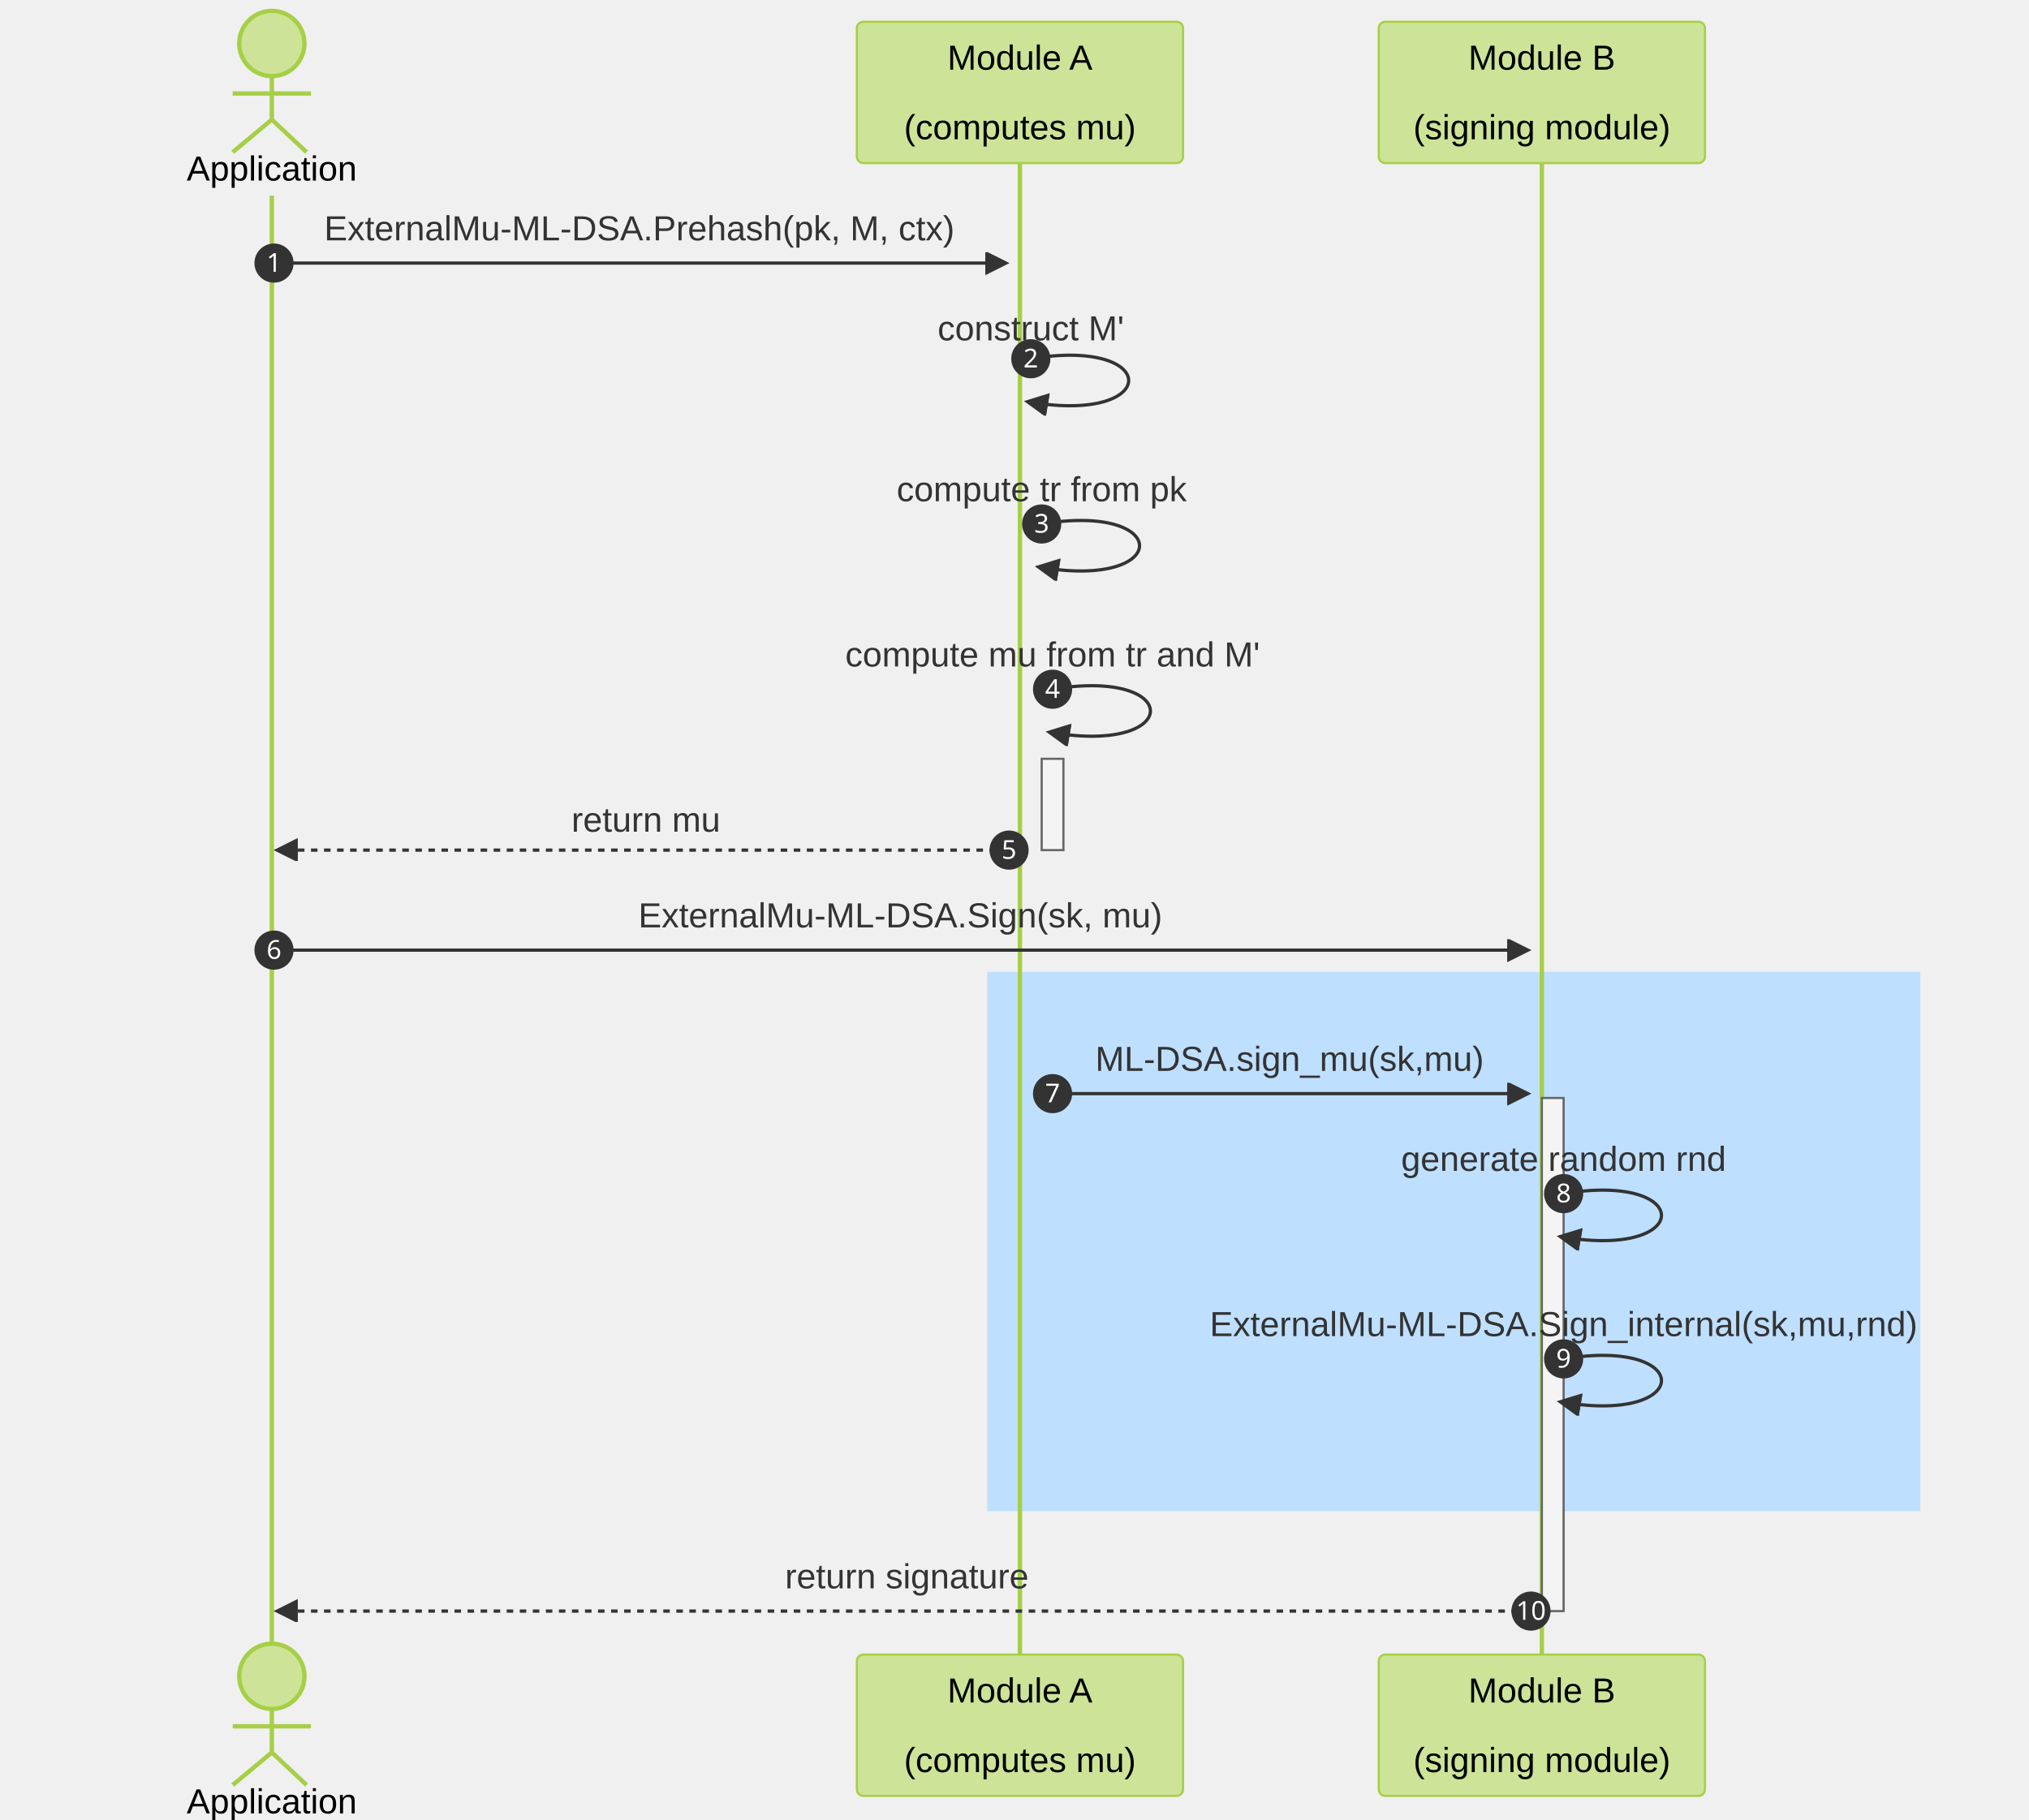
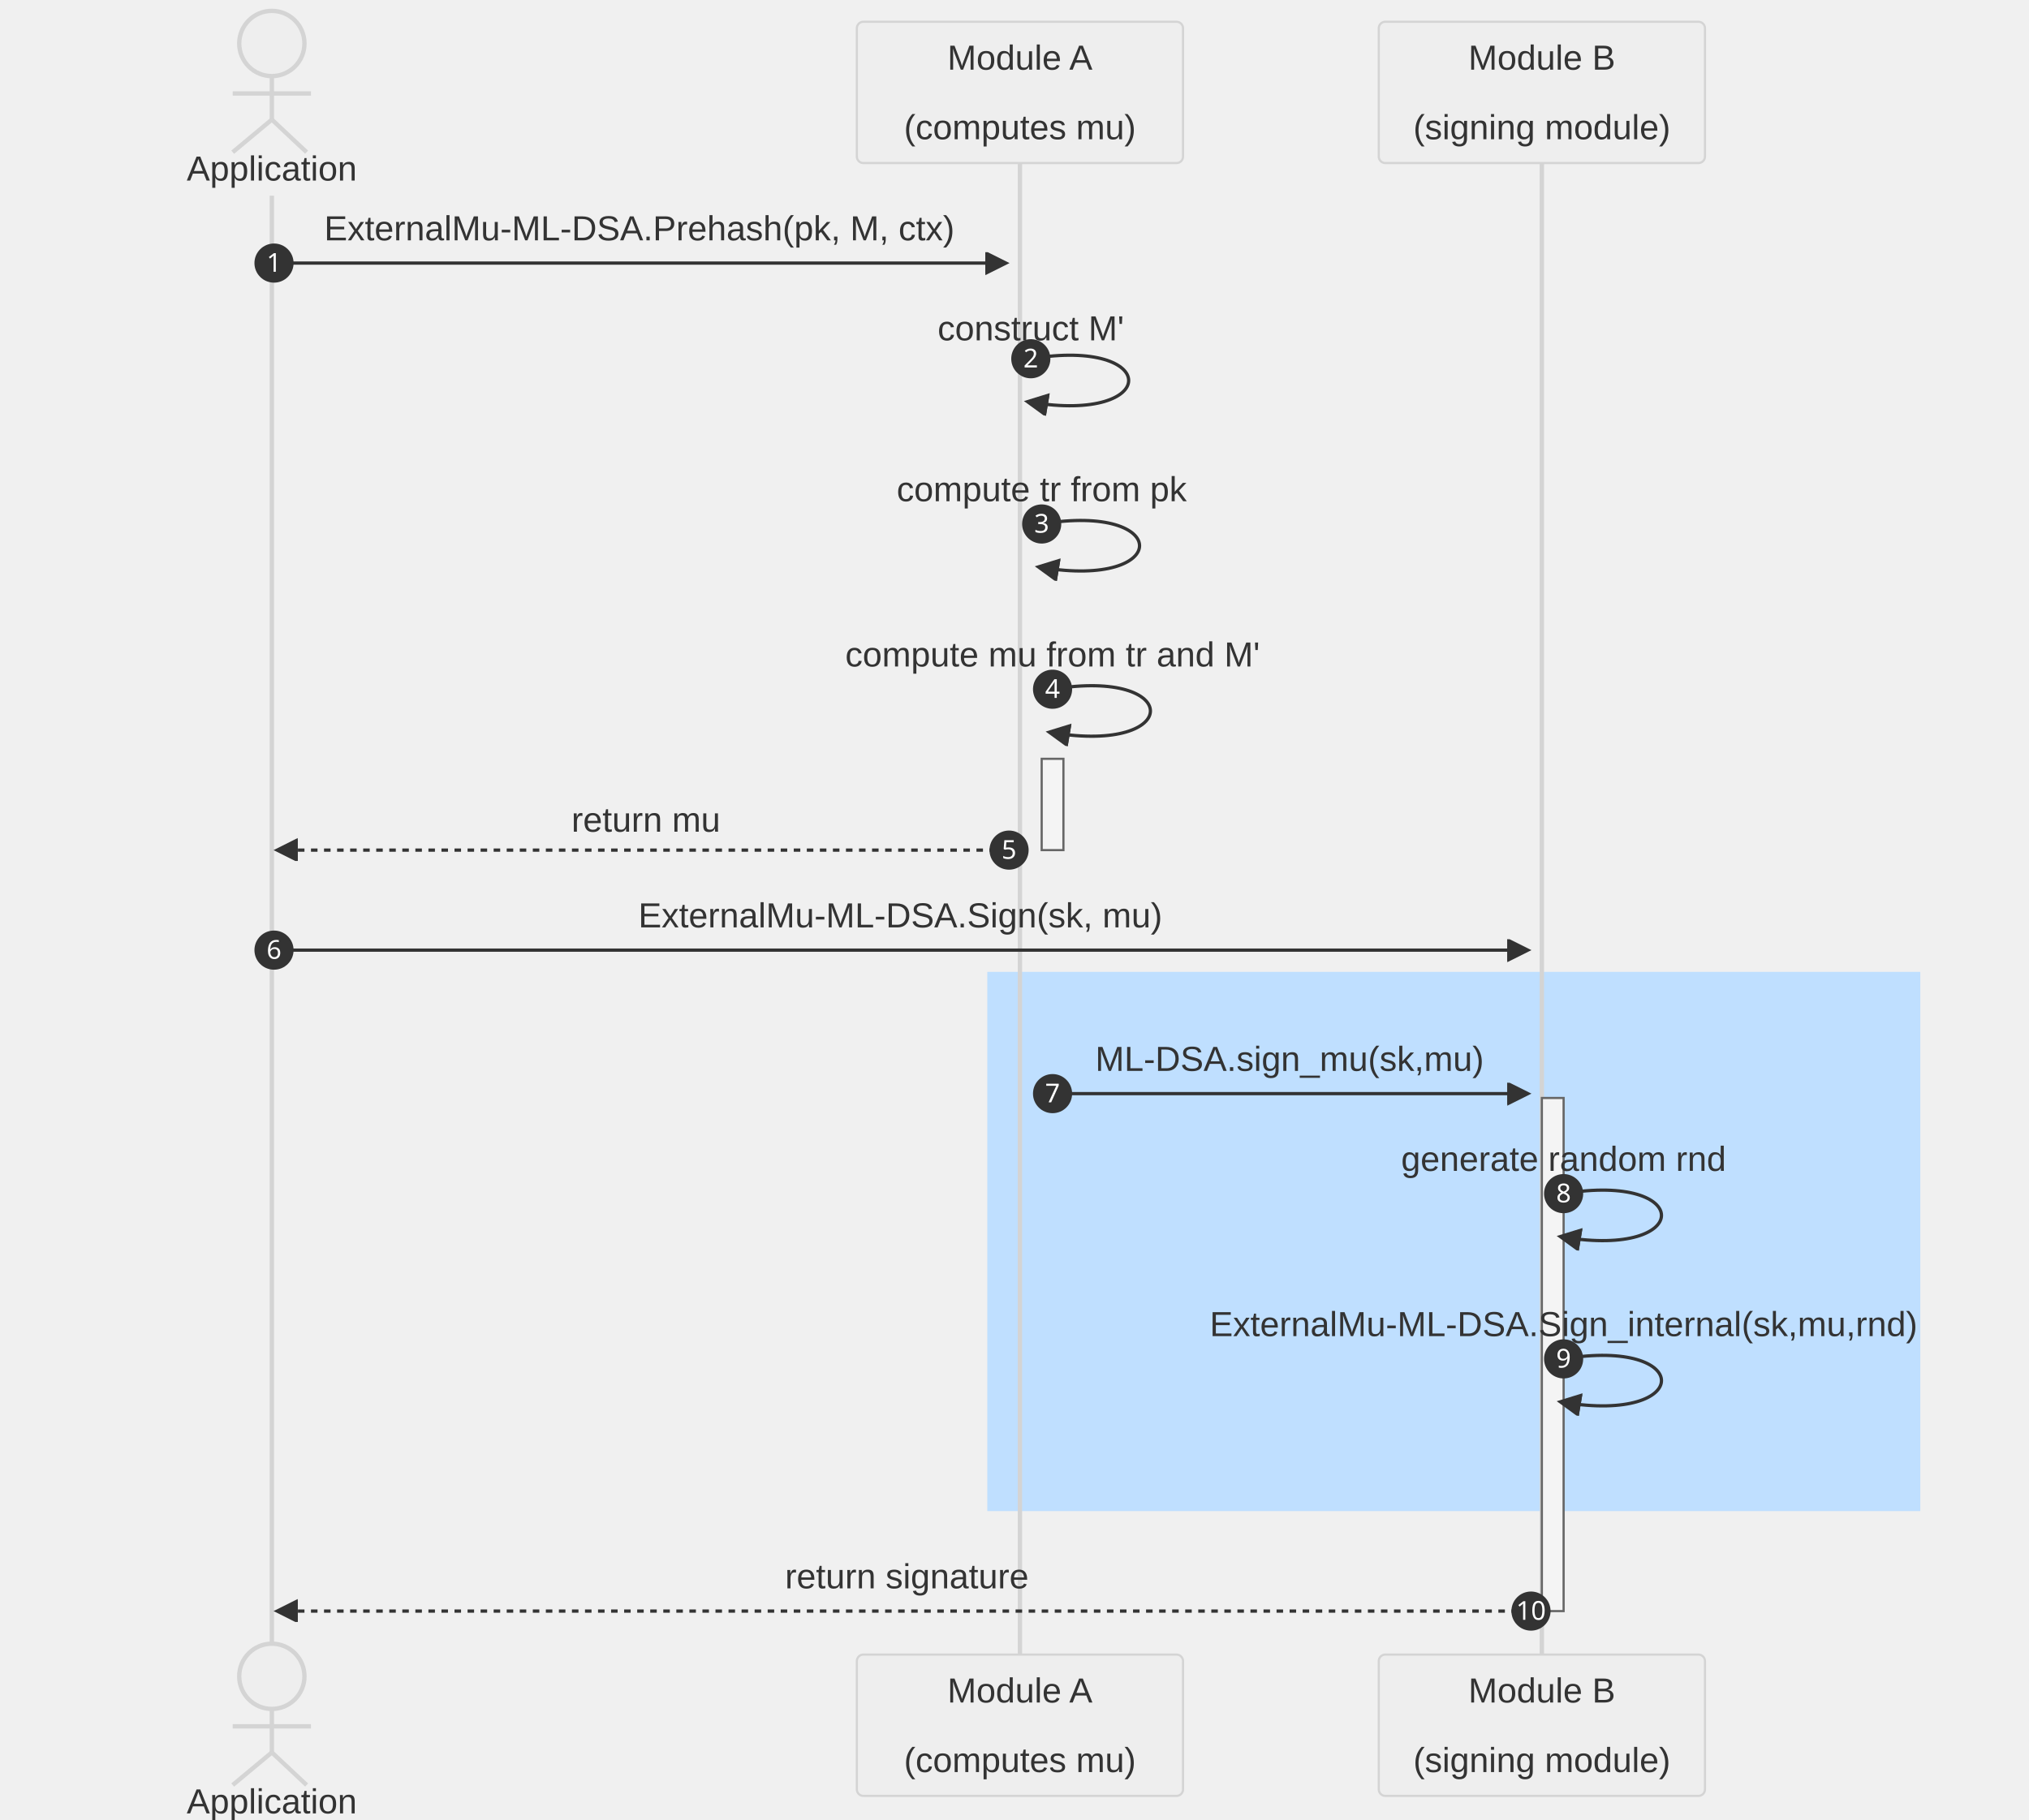
<svg xmlns="http://www.w3.org/2000/svg" aria-roledescription="sequence" role="graphics-document document" viewBox="-50 -10 933 837" style="max-width: 933px; background-color: transparent;" width="100%" id="my-svg">
  <rect class="rect" height="248" width="429" fill="rgb(191,223,255)" y="437" x="404" />
  <g>
    <rect class="actor actor-bottom" ry="3" rx="3" name="Module B" height="65" width="150" stroke="#666" fill="#eaeaea" y="751" x="584" />
    <text style="text-anchor: middle; font-size: 16px; font-weight: 400;" class="actor" alignment-baseline="central" dominant-baseline="central" y="783.5" x="659">
      <tspan dy="-16" x="659">Module B</tspan>
    </text>
    <text style="text-anchor: middle; font-size: 16px; font-weight: 400;" class="actor" alignment-baseline="central" dominant-baseline="central" y="783.5" x="659">
      <tspan dy="0" x="659" />
    </text>
    <text style="text-anchor: middle; font-size: 16px; font-weight: 400;" class="actor" alignment-baseline="central" dominant-baseline="central" y="783.5" x="659">
      <tspan dy="16" x="659">(signing module)</tspan>
    </text>
  </g>
  <g>
    <rect class="actor actor-bottom" ry="3" rx="3" name="Module A" height="65" width="150" stroke="#666" fill="#eaeaea" y="751" x="344" />
    <text style="text-anchor: middle; font-size: 16px; font-weight: 400;" class="actor" alignment-baseline="central" dominant-baseline="central" y="783.5" x="419">
      <tspan dy="-16" x="419">Module A</tspan>
    </text>
    <text style="text-anchor: middle; font-size: 16px; font-weight: 400;" class="actor" alignment-baseline="central" dominant-baseline="central" y="783.5" x="419">
      <tspan dy="0" x="419" />
    </text>
    <text style="text-anchor: middle; font-size: 16px; font-weight: 400;" class="actor" alignment-baseline="central" dominant-baseline="central" y="783.5" x="419">
      <tspan dy="16" x="419">(computes mu)</tspan>
    </text>
  </g>
  <g>
    <line stroke="#999" stroke-width="0.5px" class="200" y2="751" x2="659" y1="5" x1="659" id="actor2" />
    <g id="root-2">
      <rect class="actor actor-top" ry="3" rx="3" name="Module B" height="65" width="150" stroke="#666" fill="#eaeaea" y="0" x="584" />
      <text style="text-anchor: middle; font-size: 16px; font-weight: 400;" class="actor" alignment-baseline="central" dominant-baseline="central" y="32.5" x="659">
        <tspan dy="-16" x="659">Module B</tspan>
      </text>
      <text style="text-anchor: middle; font-size: 16px; font-weight: 400;" class="actor" alignment-baseline="central" dominant-baseline="central" y="32.5" x="659">
        <tspan dy="0" x="659" />
      </text>
      <text style="text-anchor: middle; font-size: 16px; font-weight: 400;" class="actor" alignment-baseline="central" dominant-baseline="central" y="32.5" x="659">
        <tspan dy="16" x="659">(signing module)</tspan>
      </text>
    </g>
  </g>
  <g>
    <line stroke="#999" stroke-width="0.5px" class="200" y2="751" x2="419" y1="5" x1="419" id="actor1" />
    <g id="root-1">
      <rect class="actor actor-top" ry="3" rx="3" name="Module A" height="65" width="150" stroke="#666" fill="#eaeaea" y="0" x="344" />
      <text style="text-anchor: middle; font-size: 16px; font-weight: 400;" class="actor" alignment-baseline="central" dominant-baseline="central" y="32.5" x="419">
        <tspan dy="-16" x="419">Module A</tspan>
      </text>
      <text style="text-anchor: middle; font-size: 16px; font-weight: 400;" class="actor" alignment-baseline="central" dominant-baseline="central" y="32.5" x="419">
        <tspan dy="0" x="419" />
      </text>
      <text style="text-anchor: middle; font-size: 16px; font-weight: 400;" class="actor" alignment-baseline="central" dominant-baseline="central" y="32.5" x="419">
        <tspan dy="16" x="419">(computes mu)</tspan>
      </text>
    </g>
  </g>
-   <style>#my-svg{font-family:"trebuchet ms",verdana,arial,sans-serif;font-size:16px;fill:#000000;}#my-svg .error-icon{fill:#552222;}#my-svg .error-text{fill:#552222;stroke:#552222;}#my-svg .edge-thickness-normal{stroke-width:2px;}#my-svg .edge-thickness-thick{stroke-width:3.5px;}#my-svg .edge-pattern-solid{stroke-dasharray:0;}#my-svg .edge-pattern-dashed{stroke-dasharray:3;}#my-svg .edge-pattern-dotted{stroke-dasharray:2;}#my-svg .marker{fill:#000000;stroke:#000000;}#my-svg .marker.cross{stroke:#000000;}#my-svg svg{font-family:"trebuchet ms",verdana,arial,sans-serif;font-size:16px;}#my-svg .actor{stroke:hsl(78.158, 58.462%, 54.51%);fill:#cde498;}#my-svg text.actor&gt;tspan{fill:black;stroke:none;}#my-svg .actor-line{stroke:grey;}#my-svg .messageLine0{stroke-width:1.5;stroke-dasharray:none;stroke:#333;}#my-svg .messageLine1{stroke-width:1.5;stroke-dasharray:2,2;stroke:#333;}#my-svg #arrowhead path{fill:#333;stroke:#333;}#my-svg .sequenceNumber{fill:white;}#my-svg #sequencenumber{fill:#333;}#my-svg #crosshead path{fill:#333;stroke:#333;}#my-svg .messageText{fill:#333;stroke:none;}#my-svg .labelBox{stroke:#326932;fill:#cde498;}#my-svg .labelText,#my-svg .labelText&gt;tspan{fill:black;stroke:none;}#my-svg .loopText,#my-svg .loopText&gt;tspan{fill:black;stroke:none;}#my-svg .loopLine{stroke-width:2px;stroke-dasharray:2,2;stroke:#326932;fill:#326932;}#my-svg .note{stroke:#6eaa49;fill:#fff5ad;}#my-svg .noteText,#my-svg .noteText&gt;tspan{fill:black;stroke:none;}#my-svg .activation0{fill:#f4f4f4;stroke:#666;}#my-svg .activation1{fill:#f4f4f4;stroke:#666;}#my-svg .activation2{fill:#f4f4f4;stroke:#666;}#my-svg .actorPopupMenu{position:absolute;}#my-svg .actorPopupMenuPanel{position:absolute;fill:#cde498;box-shadow:0px 8px 16px 0px rgba(0,0,0,0.2);filter:drop-shadow(3px 5px 2px rgb(0 0 0 / 0.4));}#my-svg .actor-man line{stroke:hsl(78.158, 58.462%, 54.51%);fill:#cde498;}#my-svg .actor-man circle,#my-svg line{stroke:hsl(78.158, 58.462%, 54.51%);fill:#cde498;stroke-width:2px;}#my-svg :root{--mermaid-font-family:"trebuchet ms",verdana,arial,sans-serif;}</style>
+   <style>#my-svg{font-family:"trebuchet ms",verdana,arial,sans-serif;font-size:16px;fill:#000000;}#my-svg .error-icon{fill:#552222;}#my-svg .error-text{fill:#552222;stroke:#552222;}#my-svg .edge-thickness-normal{stroke-width:2px;}#my-svg .edge-thickness-thick{stroke-width:3.5px;}#my-svg .edge-pattern-solid{stroke-dasharray:0;}#my-svg .edge-pattern-dashed{stroke-dasharray:3;}#my-svg .edge-pattern-dotted{stroke-dasharray:2;}#my-svg .marker{fill:#666;stroke:#666;}#my-svg .marker.cross{stroke:#666;}#my-svg svg{font-family:"trebuchet ms",verdana,arial,sans-serif;font-size:16px;}#my-svg .actor{stroke:hsl(0, 0%, 83%);fill:#eee;}#my-svg text.actor&gt;tspan{fill:#333;stroke:none;}#my-svg .actor-line{stroke:#666;}#my-svg .messageLine0{stroke-width:1.5;stroke-dasharray:none;stroke:#333;}#my-svg .messageLine1{stroke-width:1.5;stroke-dasharray:2,2;stroke:#333;}#my-svg #arrowhead path{fill:#333;stroke:#333;}#my-svg .sequenceNumber{fill:white;}#my-svg #sequencenumber{fill:#333;}#my-svg #crosshead path{fill:#333;stroke:#333;}#my-svg .messageText{fill:#333;stroke:none;}#my-svg .labelBox{stroke:hsl(0, 0%, 83%);fill:#eee;}#my-svg .labelText,#my-svg .labelText&gt;tspan{fill:#333;stroke:none;}#my-svg .loopText,#my-svg .loopText&gt;tspan{fill:#333;stroke:none;}#my-svg .loopLine{stroke-width:2px;stroke-dasharray:2,2;stroke:hsl(0, 0%, 83%);fill:hsl(0, 0%, 83%);}#my-svg .note{stroke:#999;fill:#666;}#my-svg .noteText,#my-svg .noteText&gt;tspan{fill:#fff;stroke:none;}#my-svg .activation0{fill:#f4f4f4;stroke:#666;}#my-svg .activation1{fill:#f4f4f4;stroke:#666;}#my-svg .activation2{fill:#f4f4f4;stroke:#666;}#my-svg .actorPopupMenu{position:absolute;}#my-svg .actorPopupMenuPanel{position:absolute;fill:#eee;box-shadow:0px 8px 16px 0px rgba(0,0,0,0.2);filter:drop-shadow(3px 5px 2px rgb(0 0 0 / 0.4));}#my-svg .actor-man line{stroke:hsl(0, 0%, 83%);fill:#eee;}#my-svg .actor-man circle,#my-svg line{stroke:hsl(0, 0%, 83%);fill:#eee;stroke-width:2px;}#my-svg :root{--mermaid-font-family:"trebuchet ms",verdana,arial,sans-serif;}</style>
  <g />
  <defs>
    <symbol height="24" width="24" id="computer">
      <path d="M2 2v13h20v-13h-20zm18 11h-16v-9h16v9zm-10.228 6l.466-1h3.524l.467 1h-4.457zm14.228 3h-24l2-6h2.104l-1.33 4h18.45l-1.297-4h2.073l2 6zm-5-10h-14v-7h14v7z" transform="scale(.5)" />
    </symbol>
  </defs>
  <defs>
    <symbol clip-rule="evenodd" fill-rule="evenodd" id="database">
      <path d="M12.258.001l.256.004.255.005.253.008.251.01.249.012.247.015.246.016.242.019.241.02.239.023.236.024.233.027.231.028.229.031.225.032.223.034.22.036.217.038.214.04.211.041.208.043.205.045.201.046.198.048.194.05.191.051.187.053.183.054.18.056.175.057.172.059.168.06.163.061.16.063.155.064.15.066.074.033.073.033.071.034.07.034.069.035.068.035.067.035.066.035.064.036.064.036.062.036.06.036.06.037.058.037.058.037.055.038.055.038.053.038.052.038.051.039.05.039.048.039.047.039.045.04.044.04.043.04.041.04.04.041.039.041.037.041.036.041.034.041.033.042.032.042.03.042.029.042.027.042.026.043.024.043.023.043.021.043.02.043.018.044.017.043.015.044.013.044.012.044.011.045.009.044.007.045.006.045.004.045.002.045.001.045v17l-.001.045-.002.045-.004.045-.006.045-.007.045-.009.044-.011.045-.012.044-.013.044-.015.044-.017.043-.018.044-.02.043-.021.043-.023.043-.024.043-.026.043-.027.042-.029.042-.03.042-.032.042-.033.042-.034.041-.036.041-.037.041-.039.041-.04.041-.041.04-.043.04-.044.04-.045.04-.047.039-.048.039-.05.039-.051.039-.052.038-.053.038-.055.038-.055.038-.058.037-.058.037-.06.037-.06.036-.062.036-.064.036-.064.036-.066.035-.067.035-.068.035-.069.035-.07.034-.071.034-.073.033-.074.033-.15.066-.155.064-.16.063-.163.061-.168.06-.172.059-.175.057-.18.056-.183.054-.187.053-.191.051-.194.05-.198.048-.201.046-.205.045-.208.043-.211.041-.214.04-.217.038-.22.036-.223.034-.225.032-.229.031-.231.028-.233.027-.236.024-.239.023-.241.02-.242.019-.246.016-.247.015-.249.012-.251.01-.253.008-.255.005-.256.004-.258.001-.258-.001-.256-.004-.255-.005-.253-.008-.251-.01-.249-.012-.247-.015-.245-.016-.243-.019-.241-.02-.238-.023-.236-.024-.234-.027-.231-.028-.228-.031-.226-.032-.223-.034-.22-.036-.217-.038-.214-.04-.211-.041-.208-.043-.204-.045-.201-.046-.198-.048-.195-.05-.19-.051-.187-.053-.184-.054-.179-.056-.176-.057-.172-.059-.167-.06-.164-.061-.159-.063-.155-.064-.151-.066-.074-.033-.072-.033-.072-.034-.07-.034-.069-.035-.068-.035-.067-.035-.066-.035-.064-.036-.063-.036-.062-.036-.061-.036-.06-.037-.058-.037-.057-.037-.056-.038-.055-.038-.053-.038-.052-.038-.051-.039-.049-.039-.049-.039-.046-.039-.046-.04-.044-.04-.043-.04-.041-.04-.04-.041-.039-.041-.037-.041-.036-.041-.034-.041-.033-.042-.032-.042-.03-.042-.029-.042-.027-.042-.026-.043-.024-.043-.023-.043-.021-.043-.02-.043-.018-.044-.017-.043-.015-.044-.013-.044-.012-.044-.011-.045-.009-.044-.007-.045-.006-.045-.004-.045-.002-.045-.001-.045v-17l.001-.045.002-.045.004-.045.006-.045.007-.045.009-.044.011-.045.012-.044.013-.044.015-.044.017-.043.018-.044.02-.043.021-.043.023-.043.024-.043.026-.043.027-.042.029-.042.03-.042.032-.042.033-.042.034-.041.036-.041.037-.041.039-.041.04-.041.041-.04.043-.04.044-.04.046-.04.046-.039.049-.039.049-.039.051-.039.052-.038.053-.038.055-.038.056-.038.057-.037.058-.037.06-.037.061-.036.062-.036.063-.036.064-.036.066-.035.067-.035.068-.035.069-.035.07-.034.072-.034.072-.033.074-.033.151-.066.155-.064.159-.063.164-.061.167-.06.172-.059.176-.057.179-.056.184-.054.187-.053.19-.051.195-.05.198-.048.201-.046.204-.045.208-.043.211-.041.214-.04.217-.038.22-.036.223-.034.226-.032.228-.031.231-.028.234-.027.236-.024.238-.023.241-.02.243-.019.245-.016.247-.015.249-.012.251-.01.253-.008.255-.005.256-.004.258-.001.258.001zm-9.258 20.499v.01l.001.021.003.021.004.022.005.021.006.022.007.022.009.023.01.022.011.023.012.023.013.023.015.023.016.024.017.023.018.024.019.024.021.024.022.025.023.024.024.025.052.049.056.05.061.051.066.051.07.051.075.051.079.052.084.052.088.052.092.052.097.052.102.051.105.052.11.052.114.051.119.051.123.051.127.05.131.05.135.05.139.048.144.049.147.047.152.047.155.047.16.045.163.045.167.043.171.043.176.041.178.041.183.039.187.039.19.037.194.035.197.035.202.033.204.031.209.03.212.029.216.027.219.025.222.024.226.021.23.02.233.018.236.016.24.015.243.012.246.01.249.008.253.005.256.004.259.001.26-.001.257-.004.254-.005.25-.008.247-.011.244-.012.241-.014.237-.016.233-.018.231-.021.226-.021.224-.024.22-.026.216-.027.212-.028.21-.031.205-.031.202-.034.198-.034.194-.036.191-.037.187-.039.183-.04.179-.04.175-.042.172-.043.168-.044.163-.045.16-.046.155-.046.152-.047.148-.048.143-.049.139-.049.136-.05.131-.05.126-.05.123-.051.118-.052.114-.051.11-.052.106-.052.101-.052.096-.052.092-.052.088-.053.083-.051.079-.052.074-.052.07-.051.065-.051.06-.051.056-.05.051-.05.023-.024.023-.025.021-.024.02-.024.019-.024.018-.024.017-.024.015-.023.014-.024.013-.023.012-.023.01-.023.01-.022.008-.022.006-.022.006-.022.004-.022.004-.021.001-.021.001-.021v-4.127l-.077.055-.08.053-.083.054-.085.053-.087.052-.09.052-.093.051-.095.05-.097.05-.1.049-.102.049-.105.048-.106.047-.109.047-.111.046-.114.045-.115.045-.118.044-.12.043-.122.042-.124.042-.126.041-.128.04-.13.04-.132.038-.134.038-.135.037-.138.037-.139.035-.142.035-.143.034-.144.033-.147.032-.148.031-.15.03-.151.03-.153.029-.154.027-.156.027-.158.026-.159.025-.161.024-.162.023-.163.022-.165.021-.166.02-.167.019-.169.018-.169.017-.171.016-.173.015-.173.014-.175.013-.175.012-.177.011-.178.01-.179.008-.179.008-.181.006-.182.005-.182.004-.184.003-.184.002h-.37l-.184-.002-.184-.003-.182-.004-.182-.005-.181-.006-.179-.008-.179-.008-.178-.01-.176-.011-.176-.012-.175-.013-.173-.014-.172-.015-.171-.016-.17-.017-.169-.018-.167-.019-.166-.02-.165-.021-.163-.022-.162-.023-.161-.024-.159-.025-.157-.026-.156-.027-.155-.027-.153-.029-.151-.03-.15-.03-.148-.031-.146-.032-.145-.033-.143-.034-.141-.035-.14-.035-.137-.037-.136-.037-.134-.038-.132-.038-.13-.04-.128-.04-.126-.041-.124-.042-.122-.042-.12-.044-.117-.043-.116-.045-.113-.045-.112-.046-.109-.047-.106-.047-.105-.048-.102-.049-.1-.049-.097-.05-.095-.05-.093-.052-.09-.051-.087-.052-.085-.053-.083-.054-.08-.054-.077-.054v4.127zm0-5.654v.011l.001.021.003.021.004.021.005.022.006.022.007.022.009.022.01.022.011.023.012.023.013.023.015.024.016.023.017.024.018.024.019.024.021.024.022.024.023.025.024.024.052.05.056.05.061.05.066.051.07.051.075.052.079.051.084.052.088.052.092.052.097.052.102.052.105.052.11.051.114.051.119.052.123.05.127.051.131.05.135.049.139.049.144.048.147.048.152.047.155.046.16.045.163.045.167.044.171.042.176.042.178.04.183.04.187.038.19.037.194.036.197.034.202.033.204.032.209.03.212.028.216.027.219.025.222.024.226.022.23.02.233.018.236.016.24.014.243.012.246.01.249.008.253.006.256.003.259.001.26-.001.257-.003.254-.006.25-.008.247-.01.244-.012.241-.015.237-.016.233-.018.231-.02.226-.022.224-.024.22-.025.216-.027.212-.029.21-.03.205-.032.202-.033.198-.035.194-.036.191-.037.187-.039.183-.039.179-.041.175-.042.172-.043.168-.044.163-.045.16-.045.155-.047.152-.047.148-.048.143-.048.139-.05.136-.049.131-.05.126-.051.123-.051.118-.051.114-.052.11-.052.106-.052.101-.052.096-.052.092-.052.088-.052.083-.052.079-.052.074-.051.07-.052.065-.051.06-.05.056-.051.051-.049.023-.025.023-.024.021-.025.02-.024.019-.024.018-.024.017-.024.015-.023.014-.023.013-.024.012-.022.01-.023.01-.023.008-.022.006-.022.006-.022.004-.021.004-.022.001-.021.001-.021v-4.139l-.077.054-.08.054-.083.054-.085.052-.087.053-.09.051-.093.051-.095.051-.097.05-.1.049-.102.049-.105.048-.106.047-.109.047-.111.046-.114.045-.115.044-.118.044-.12.044-.122.042-.124.042-.126.041-.128.04-.13.039-.132.039-.134.038-.135.037-.138.036-.139.036-.142.035-.143.033-.144.033-.147.033-.148.031-.15.03-.151.03-.153.028-.154.028-.156.027-.158.026-.159.025-.161.024-.162.023-.163.022-.165.021-.166.02-.167.019-.169.018-.169.017-.171.016-.173.015-.173.014-.175.013-.175.012-.177.011-.178.009-.179.009-.179.007-.181.007-.182.005-.182.004-.184.003-.184.002h-.37l-.184-.002-.184-.003-.182-.004-.182-.005-.181-.007-.179-.007-.179-.009-.178-.009-.176-.011-.176-.012-.175-.013-.173-.014-.172-.015-.171-.016-.17-.017-.169-.018-.167-.019-.166-.02-.165-.021-.163-.022-.162-.023-.161-.024-.159-.025-.157-.026-.156-.027-.155-.028-.153-.028-.151-.03-.15-.03-.148-.031-.146-.033-.145-.033-.143-.033-.141-.035-.14-.036-.137-.036-.136-.037-.134-.038-.132-.039-.13-.039-.128-.04-.126-.041-.124-.042-.122-.043-.12-.043-.117-.044-.116-.044-.113-.046-.112-.046-.109-.046-.106-.047-.105-.048-.102-.049-.1-.049-.097-.05-.095-.051-.093-.051-.09-.051-.087-.053-.085-.052-.083-.054-.08-.054-.077-.054v4.139zm0-5.666v.011l.001.02.003.022.004.021.005.022.006.021.007.022.009.023.01.022.011.023.012.023.013.023.015.023.016.024.017.024.018.023.019.024.021.025.022.024.023.024.024.025.052.05.056.05.061.05.066.051.07.051.075.052.079.051.084.052.088.052.092.052.097.052.102.052.105.051.11.052.114.051.119.051.123.051.127.05.131.05.135.05.139.049.144.048.147.048.152.047.155.046.16.045.163.045.167.043.171.043.176.042.178.04.183.04.187.038.19.037.194.036.197.034.202.033.204.032.209.03.212.028.216.027.219.025.222.024.226.021.23.02.233.018.236.017.24.014.243.012.246.01.249.008.253.006.256.003.259.001.26-.001.257-.003.254-.006.25-.008.247-.01.244-.013.241-.014.237-.016.233-.018.231-.02.226-.022.224-.024.22-.025.216-.027.212-.029.21-.03.205-.032.202-.033.198-.035.194-.036.191-.037.187-.039.183-.039.179-.041.175-.042.172-.043.168-.044.163-.045.16-.045.155-.047.152-.047.148-.048.143-.049.139-.049.136-.049.131-.051.126-.05.123-.051.118-.052.114-.051.11-.052.106-.052.101-.052.096-.052.092-.052.088-.052.083-.052.079-.052.074-.052.07-.051.065-.051.06-.051.056-.05.051-.049.023-.025.023-.025.021-.024.02-.024.019-.024.018-.024.017-.024.015-.023.014-.024.013-.023.012-.023.01-.022.01-.023.008-.022.006-.022.006-.022.004-.022.004-.021.001-.021.001-.021v-4.153l-.077.054-.08.054-.083.053-.085.053-.087.053-.09.051-.093.051-.095.051-.097.05-.1.049-.102.048-.105.048-.106.048-.109.046-.111.046-.114.046-.115.044-.118.044-.12.043-.122.043-.124.042-.126.041-.128.04-.13.039-.132.039-.134.038-.135.037-.138.036-.139.036-.142.034-.143.034-.144.033-.147.032-.148.032-.15.03-.151.03-.153.028-.154.028-.156.027-.158.026-.159.024-.161.024-.162.023-.163.023-.165.021-.166.02-.167.019-.169.018-.169.017-.171.016-.173.015-.173.014-.175.013-.175.012-.177.01-.178.01-.179.009-.179.007-.181.006-.182.006-.182.004-.184.003-.184.001-.185.001-.185-.001-.184-.001-.184-.003-.182-.004-.182-.006-.181-.006-.179-.007-.179-.009-.178-.01-.176-.01-.176-.012-.175-.013-.173-.014-.172-.015-.171-.016-.17-.017-.169-.018-.167-.019-.166-.02-.165-.021-.163-.023-.162-.023-.161-.024-.159-.024-.157-.026-.156-.027-.155-.028-.153-.028-.151-.03-.15-.03-.148-.032-.146-.032-.145-.033-.143-.034-.141-.034-.14-.036-.137-.036-.136-.037-.134-.038-.132-.039-.13-.039-.128-.041-.126-.041-.124-.041-.122-.043-.12-.043-.117-.044-.116-.044-.113-.046-.112-.046-.109-.046-.106-.048-.105-.048-.102-.048-.1-.05-.097-.049-.095-.051-.093-.051-.09-.052-.087-.052-.085-.053-.083-.053-.08-.054-.077-.054v4.153zm8.74-8.179l-.257.004-.254.005-.25.008-.247.011-.244.012-.241.014-.237.016-.233.018-.231.021-.226.022-.224.023-.22.026-.216.027-.212.028-.21.031-.205.032-.202.033-.198.034-.194.036-.191.038-.187.038-.183.04-.179.041-.175.042-.172.043-.168.043-.163.045-.16.046-.155.046-.152.048-.148.048-.143.048-.139.049-.136.05-.131.05-.126.051-.123.051-.118.051-.114.052-.11.052-.106.052-.101.052-.096.052-.092.052-.088.052-.083.052-.079.052-.074.051-.07.052-.065.051-.06.05-.056.05-.051.05-.023.025-.023.024-.021.024-.02.025-.019.024-.018.024-.017.023-.015.024-.014.023-.013.023-.012.023-.01.023-.01.022-.008.022-.006.023-.006.021-.004.022-.004.021-.001.021-.001.021.001.021.001.021.004.021.004.022.006.021.006.023.008.022.01.022.01.023.012.023.013.023.014.023.015.024.017.023.018.024.019.024.02.025.021.024.023.024.023.025.051.05.056.05.06.05.065.051.07.052.074.051.079.052.083.052.088.052.092.052.096.052.101.052.106.052.11.052.114.052.118.051.123.051.126.051.131.05.136.05.139.049.143.048.148.048.152.048.155.046.16.046.163.045.168.043.172.043.175.042.179.041.183.04.187.038.191.038.194.036.198.034.202.033.205.032.21.031.212.028.216.027.22.026.224.023.226.022.231.021.233.018.237.016.241.014.244.012.247.011.25.008.254.005.257.004.26.001.26-.001.257-.004.254-.005.25-.008.247-.011.244-.012.241-.014.237-.016.233-.018.231-.021.226-.022.224-.023.22-.026.216-.027.212-.028.21-.031.205-.032.202-.033.198-.034.194-.036.191-.038.187-.038.183-.04.179-.041.175-.042.172-.043.168-.043.163-.045.16-.046.155-.046.152-.048.148-.048.143-.048.139-.049.136-.05.131-.05.126-.051.123-.051.118-.051.114-.052.11-.052.106-.052.101-.052.096-.052.092-.052.088-.052.083-.052.079-.052.074-.051.07-.052.065-.051.06-.05.056-.05.051-.05.023-.025.023-.024.021-.024.02-.025.019-.024.018-.024.017-.023.015-.024.014-.023.013-.023.012-.023.01-.023.01-.022.008-.022.006-.023.006-.021.004-.022.004-.021.001-.021.001-.021-.001-.021-.001-.021-.004-.021-.004-.022-.006-.021-.006-.023-.008-.022-.01-.022-.01-.023-.012-.023-.013-.023-.014-.023-.015-.024-.017-.023-.018-.024-.019-.024-.02-.025-.021-.024-.023-.024-.023-.025-.051-.05-.056-.05-.06-.05-.065-.051-.07-.052-.074-.051-.079-.052-.083-.052-.088-.052-.092-.052-.096-.052-.101-.052-.106-.052-.11-.052-.114-.052-.118-.051-.123-.051-.126-.051-.131-.05-.136-.05-.139-.049-.143-.048-.148-.048-.152-.048-.155-.046-.16-.046-.163-.045-.168-.043-.172-.043-.175-.042-.179-.041-.183-.04-.187-.038-.191-.038-.194-.036-.198-.034-.202-.033-.205-.032-.21-.031-.212-.028-.216-.027-.22-.026-.224-.023-.226-.022-.231-.021-.233-.018-.237-.016-.241-.014-.244-.012-.247-.011-.25-.008-.254-.005-.257-.004-.26-.001-.26.001z" transform="scale(.5)" />
    </symbol>
  </defs>
  <defs>
    <symbol height="24" width="24" id="clock">
      <path d="M12 2c5.514 0 10 4.486 10 10s-4.486 10-10 10-10-4.486-10-10 4.486-10 10-10zm0-2c-6.627 0-12 5.373-12 12s5.373 12 12 12 12-5.373 12-12-5.373-12-12-12zm5.848 12.459c.202.038.202.333.001.372-1.907.361-6.045 1.111-6.547 1.111-.719 0-1.301-.582-1.301-1.301 0-.512.77-5.447 1.125-7.445.034-.192.312-.181.343.014l.985 6.238 5.394 1.011z" transform="scale(.5)" />
    </symbol>
  </defs>
  <defs>
    <marker orient="auto" markerHeight="12" markerWidth="12" markerUnits="userSpaceOnUse" refY="5" refX="7.9" id="arrowhead">
      <path d="M 0 0 L 10 5 L 0 10 z" />
    </marker>
  </defs>
  <defs>
    <marker refY="4.5" refX="4" orient="auto" markerHeight="8" markerWidth="15" id="crosshead">
      <path style="stroke-dasharray: 0, 0;" d="M 1,2 L 6,7 M 6,2 L 1,7" stroke-width="1pt" stroke="#000000" fill="none" />
    </marker>
  </defs>
  <defs>
    <marker orient="auto" markerHeight="28" markerWidth="20" refY="7" refX="15.5" id="filled-head">
      <path d="M 18,7 L9,13 L14,7 L9,1 Z" />
    </marker>
  </defs>
  <defs>
    <marker orient="auto" markerHeight="40" markerWidth="60" refY="15" refX="15" id="sequencenumber">
      <circle r="6" cy="15" cx="15" />
    </marker>
  </defs>
  <g />
  <g />
  <g />
  <g>
    <rect class="activation0" ry="0" rx="0" height="42" width="10" stroke="#666" fill="#EDF2AE" y="339" x="429" />
  </g>
  <g />
  <g>
    <rect class="activation1" ry="0" rx="0" height="236" width="10" stroke="#666" fill="#EDF2AE" y="495" x="659" />
  </g>
  <line stroke="#999" stroke-width="0.5px" class="200" y2="751" x2="75" y1="80" x1="75" id="actor0" />
  <g name="Application" class="actor-man actor-top">
    <line y2="45" x2="75" y1="25" x1="75" id="actor-man-torso0" />
    <line y2="33" x2="93" y1="33" x1="57" id="actor-man-arms0" />
    <line y2="45" x2="75" y1="60" x1="57" />
    <line y2="60" x2="91" y1="45" x1="75" />
    <circle height="65" width="150" r="15" cy="10" cx="75" />
    <text style="text-anchor: middle; font-size: 16px; font-weight: 400;" class="actor" alignment-baseline="central" dominant-baseline="central" y="67.5" x="75">
      <tspan dy="0" x="75">Application</tspan>
    </text>
  </g>
  <text style="font-size: 16px; font-weight: 400;" dy="1em" class="messageText" alignment-baseline="middle" dominant-baseline="middle" text-anchor="middle" y="80" x="244">ExternalMu-ML-DSA.Prehash(pk, M, ctx)</text>
  <line style="fill: none;" marker-start="url(#sequencenumber)" marker-end="url(#arrowhead)" stroke="none" stroke-width="2" class="messageLine0" y2="111" x2="411" y1="111" x1="76" />
  <text class="sequenceNumber" text-anchor="middle" font-size="12px" font-family="sans-serif" y="115" x="76">1</text>
  <text style="font-size: 16px; font-weight: 400;" dy="1em" class="messageText" alignment-baseline="middle" dominant-baseline="middle" text-anchor="middle" y="126" x="424">construct M'</text>
  <path style="fill: none;" marker-start="url(#sequencenumber)" marker-end="url(#arrowhead)" stroke="none" stroke-width="2" class="messageLine0" d="M 424,155 C 484,145 484,185 424,175" />
  <text class="sequenceNumber" text-anchor="middle" font-size="12px" font-family="sans-serif" y="159" x="424">2</text>
  <text style="font-size: 16px; font-weight: 400;" dy="1em" class="messageText" alignment-baseline="middle" dominant-baseline="middle" text-anchor="middle" y="200" x="429">compute tr from pk</text>
  <path style="fill: none;" marker-start="url(#sequencenumber)" marker-end="url(#arrowhead)" stroke="none" stroke-width="2" class="messageLine0" d="M 429,231 C 489,221 489,261 429,251" />
  <text class="sequenceNumber" text-anchor="middle" font-size="12px" font-family="sans-serif" y="235" x="429">3</text>
  <text style="font-size: 16px; font-weight: 400;" dy="1em" class="messageText" alignment-baseline="middle" dominant-baseline="middle" text-anchor="middle" y="276" x="434">compute mu from tr and M'</text>
  <path style="fill: none;" marker-start="url(#sequencenumber)" marker-end="url(#arrowhead)" stroke="none" stroke-width="2" class="messageLine0" d="M 434,307 C 494,297 494,337 434,327" />
  <text class="sequenceNumber" text-anchor="middle" font-size="12px" font-family="sans-serif" y="311" x="434">4</text>
  <text style="font-size: 16px; font-weight: 400;" dy="1em" class="messageText" alignment-baseline="middle" dominant-baseline="middle" text-anchor="middle" y="352" x="247">return mu</text>
  <line style="stroke-dasharray: 3, 3; fill: none;" marker-start="url(#sequencenumber)" marker-end="url(#arrowhead)" stroke="none" stroke-width="2" class="messageLine1" y2="381" x2="79" y1="381" x1="414" />
  <text class="sequenceNumber" text-anchor="middle" font-size="12px" font-family="sans-serif" y="385" x="414">5</text>
  <text style="font-size: 16px; font-weight: 400;" dy="1em" class="messageText" alignment-baseline="middle" dominant-baseline="middle" text-anchor="middle" y="396" x="364">ExternalMu-ML-DSA.Sign(sk, mu)</text>
  <line style="fill: none;" marker-start="url(#sequencenumber)" marker-end="url(#arrowhead)" stroke="none" stroke-width="2" class="messageLine0" y2="427" x2="651" y1="427" x1="76" />
  <text class="sequenceNumber" text-anchor="middle" font-size="12px" font-family="sans-serif" y="431" x="76">6</text>
  <text style="font-size: 16px; font-weight: 400;" dy="1em" class="messageText" alignment-baseline="middle" dominant-baseline="middle" text-anchor="middle" y="462" x="543">ML-DSA.sign_mu(sk,mu)</text>
  <line style="fill: none;" marker-start="url(#sequencenumber)" marker-end="url(#arrowhead)" stroke="none" stroke-width="2" class="messageLine0" y2="493" x2="651" y1="493" x1="434" />
  <text class="sequenceNumber" text-anchor="middle" font-size="12px" font-family="sans-serif" y="497" x="434">7</text>
  <text style="font-size: 16px; font-weight: 400;" dy="1em" class="messageText" alignment-baseline="middle" dominant-baseline="middle" text-anchor="middle" y="508" x="669">generate random rnd</text>
  <path style="fill: none;" marker-start="url(#sequencenumber)" marker-end="url(#arrowhead)" stroke="none" stroke-width="2" class="messageLine0" d="M 669,539 C 729,529 729,569 669,559" />
  <text class="sequenceNumber" text-anchor="middle" font-size="12px" font-family="sans-serif" y="543" x="669">8</text>
  <text style="font-size: 16px; font-weight: 400;" dy="1em" class="messageText" alignment-baseline="middle" dominant-baseline="middle" text-anchor="middle" y="584" x="669">ExternalMu-ML-DSA.Sign_internal(sk,mu,rnd)</text>
  <path style="fill: none;" marker-start="url(#sequencenumber)" marker-end="url(#arrowhead)" stroke="none" stroke-width="2" class="messageLine0" d="M 669,615 C 729,605 729,645 669,635" />
  <text class="sequenceNumber" text-anchor="middle" font-size="12px" font-family="sans-serif" y="619" x="669">9</text>
  <text style="font-size: 16px; font-weight: 400;" dy="1em" class="messageText" alignment-baseline="middle" dominant-baseline="middle" text-anchor="middle" y="700" x="367">return signature</text>
  <line style="stroke-dasharray: 3, 3; fill: none;" marker-start="url(#sequencenumber)" marker-end="url(#arrowhead)" stroke="none" stroke-width="2" class="messageLine1" y2="731" x2="79" y1="731" x1="654" />
  <text class="sequenceNumber" text-anchor="middle" font-size="12px" font-family="sans-serif" y="735" x="654">10</text>
  <g name="Application" class="actor-man actor-bottom">
    <line y2="796" x2="75" y1="776" x1="75" id="actor-man-torso2" />
    <line y2="784" x2="93" y1="784" x1="57" id="actor-man-arms2" />
    <line y2="796" x2="75" y1="811" x1="57" />
    <line y2="811" x2="91" y1="796" x1="75" />
    <circle height="65" width="150" r="15" cy="761" cx="75" />
    <text style="text-anchor: middle; font-size: 16px; font-weight: 400;" class="actor" alignment-baseline="central" dominant-baseline="central" y="818.5" x="75">
      <tspan dy="0" x="75">Application</tspan>
    </text>
  </g>
</svg>
